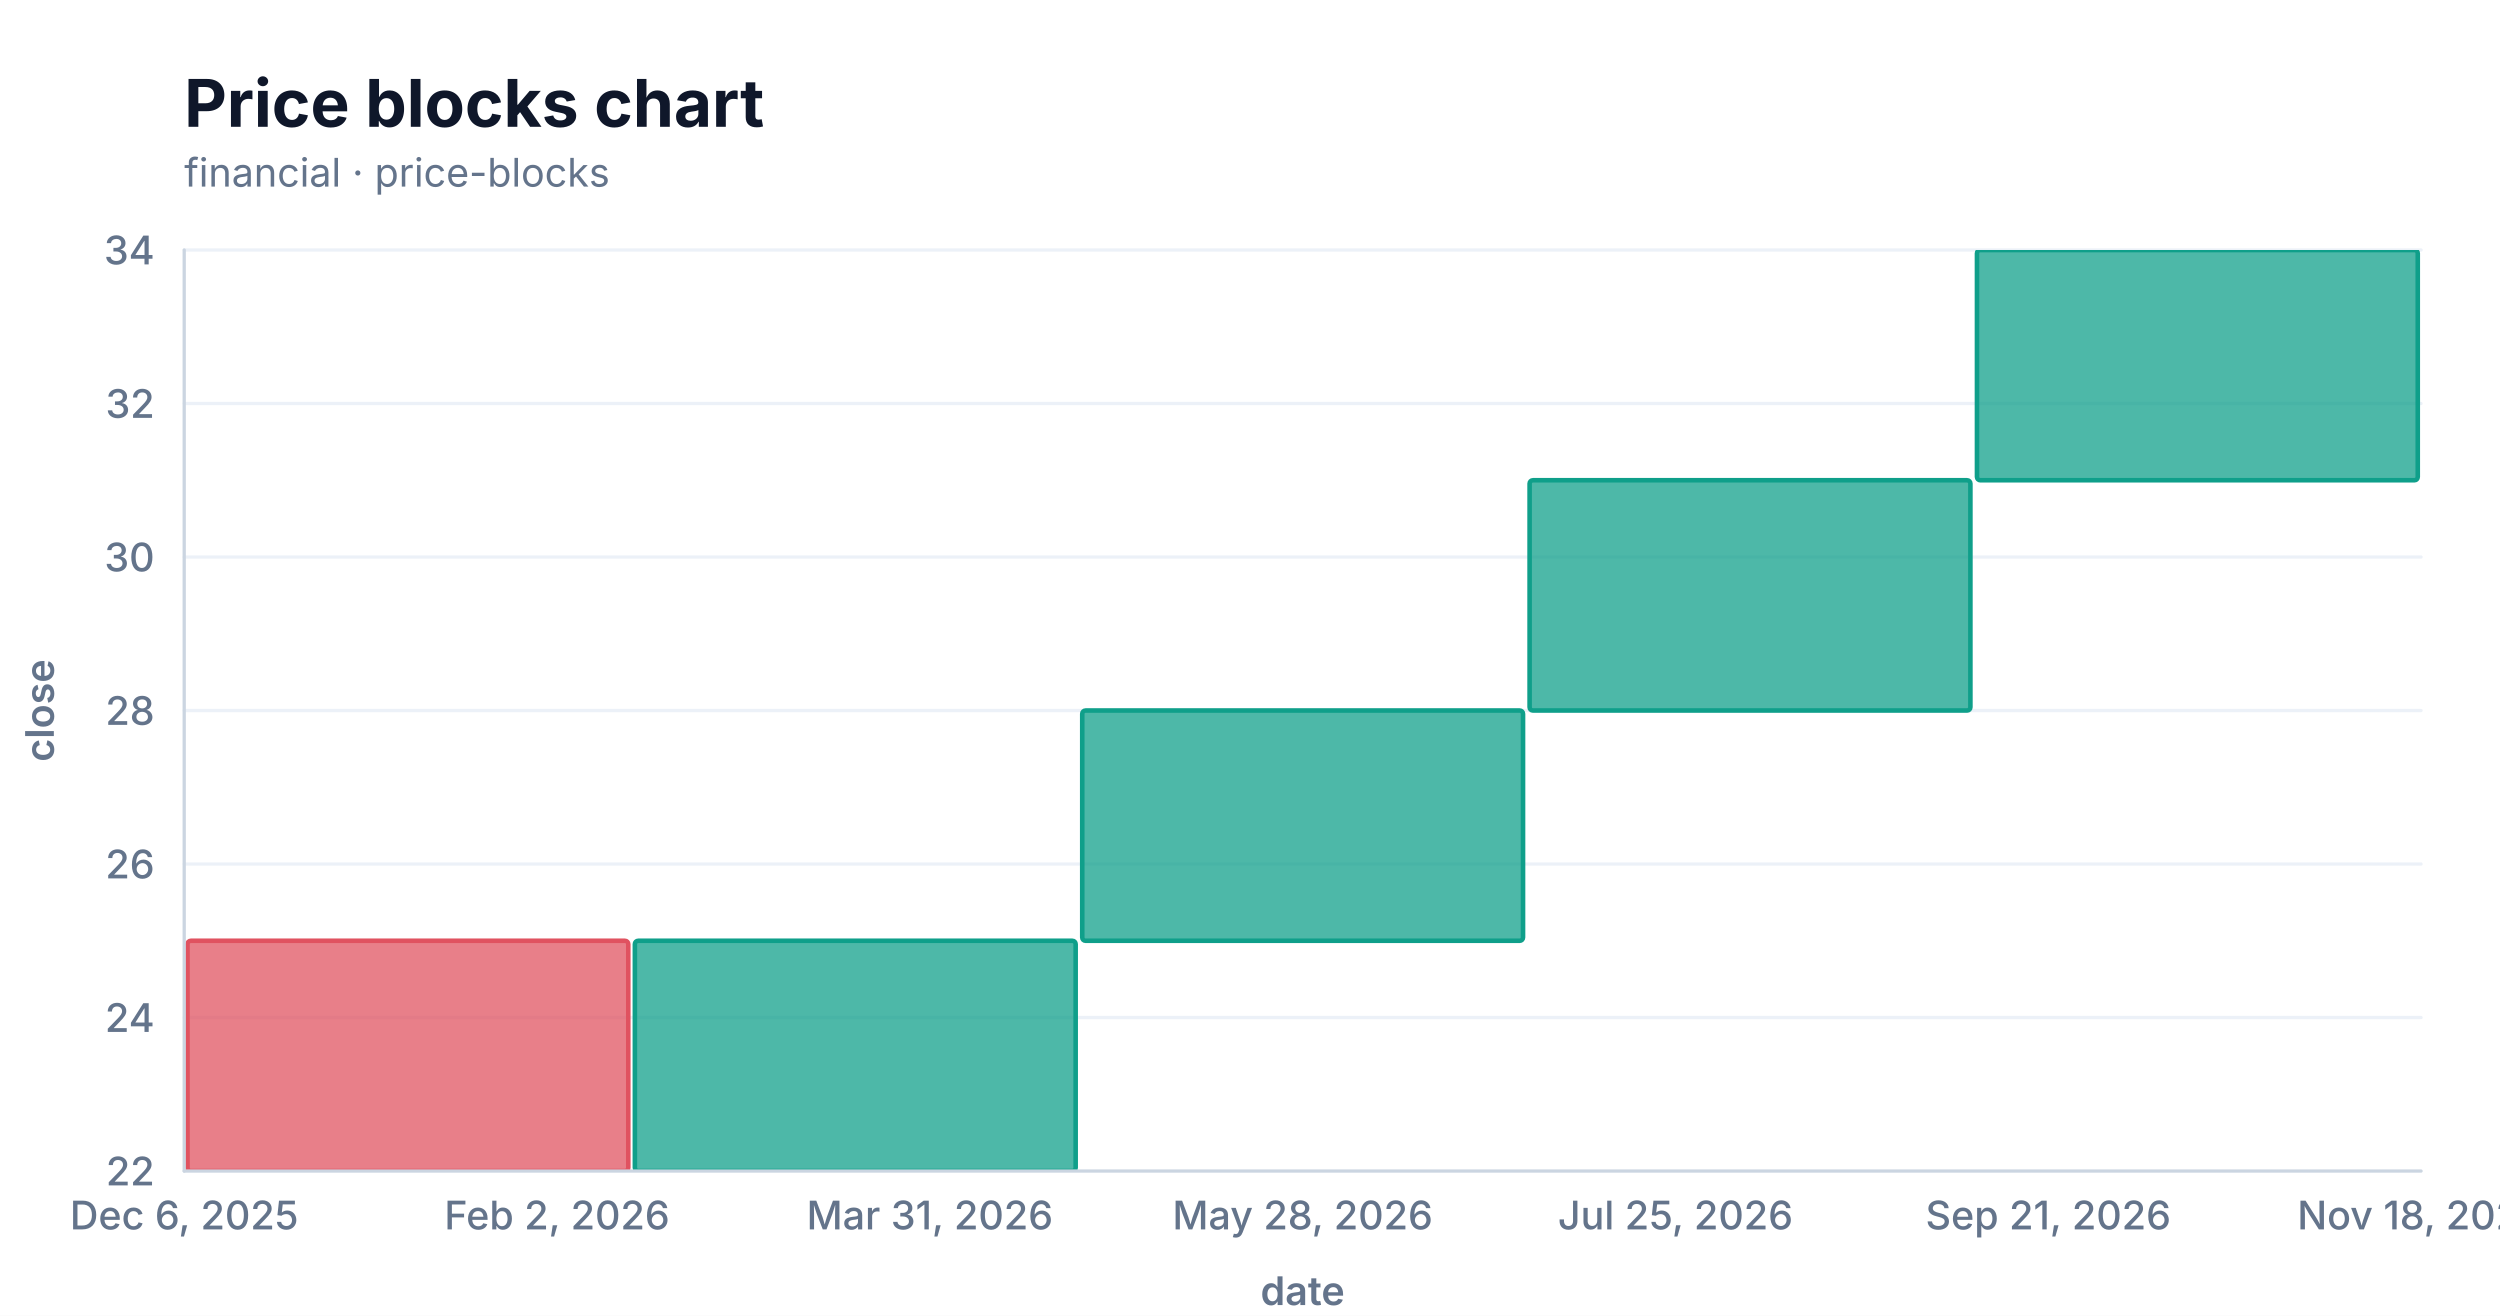
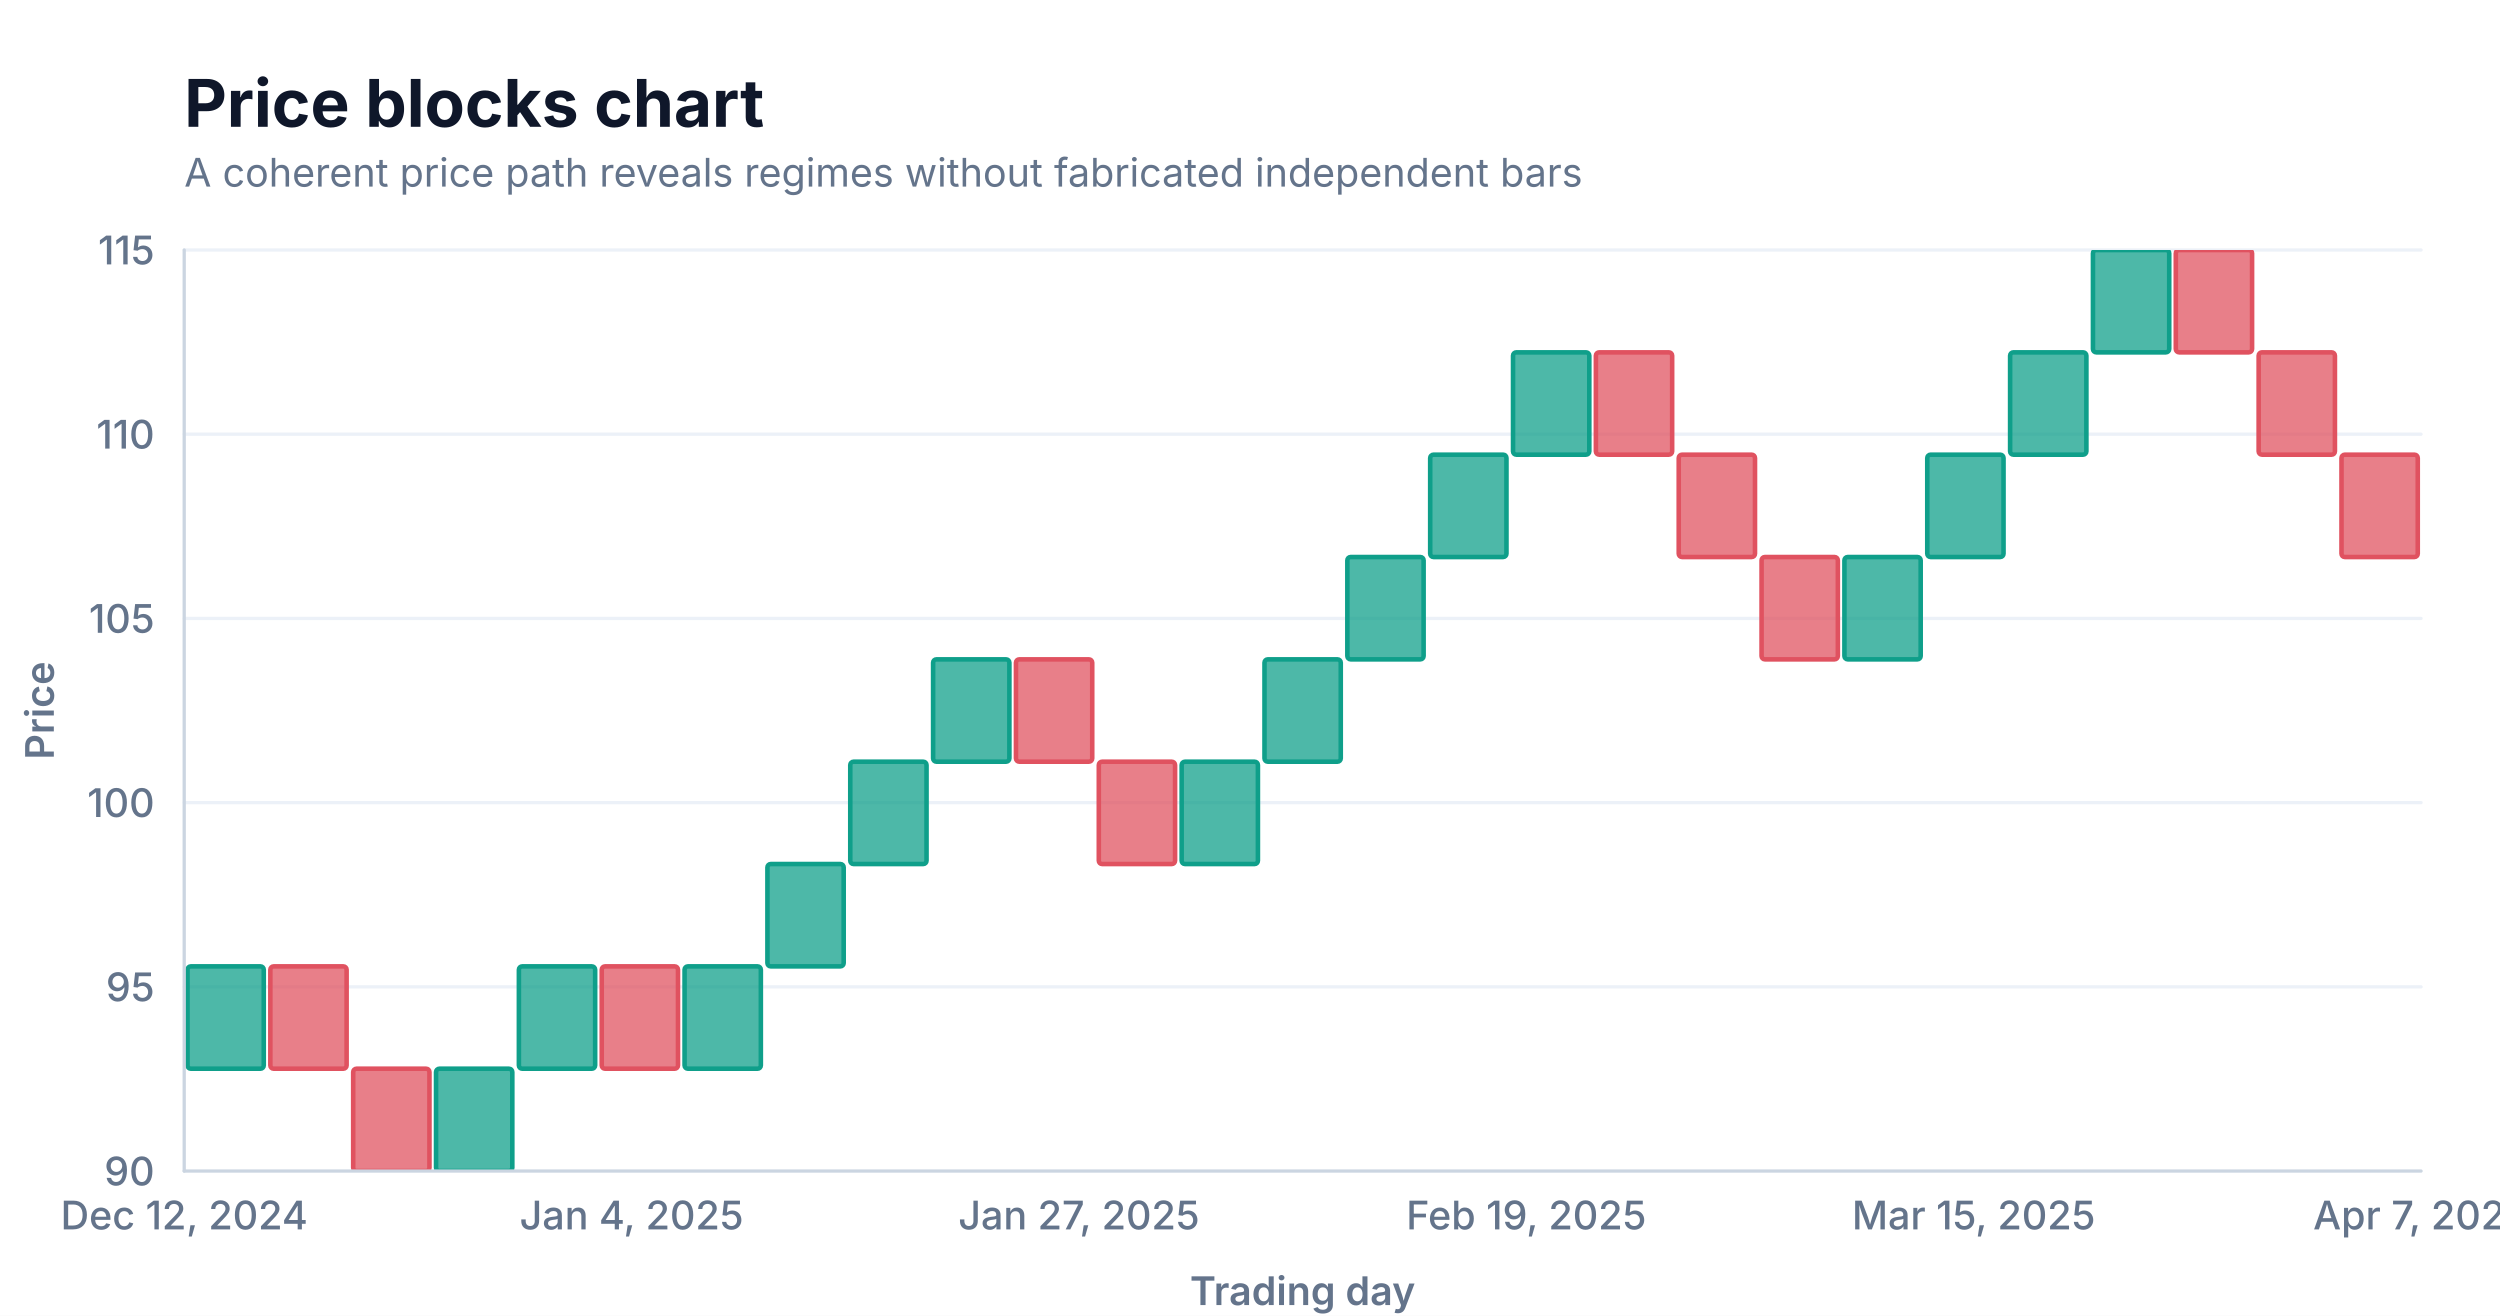
<svg xmlns="http://www.w3.org/2000/svg" width="760" height="400" viewBox="0 0 760 400" role="img" aria-labelledby="title description">
  <defs>
    <clipPath id="clip-1">
      <rect x="56" y="76" width="680" height="280" />
    </clipPath>
  </defs>
  <rect width="100%" height="100%" fill="#ffffff" />
  <g data-scene-node="scene:root">
-     <line data-scene-node="axis-y:grid:1" opacity="0.82" x1="56" y1="309.333" x2="736" y2="309.333" fill="none" stroke="#e8eef6" stroke-width="1" stroke-linecap="round" />
-     <line data-scene-node="axis-y:grid:2" opacity="0.82" x1="56" y1="262.667" x2="736" y2="262.667" fill="none" stroke="#e8eef6" stroke-width="1" stroke-linecap="round" />
-     <line data-scene-node="axis-y:grid:3" opacity="0.82" x1="56" y1="216" x2="736" y2="216" fill="none" stroke="#e8eef6" stroke-width="1" stroke-linecap="round" />
-     <line data-scene-node="axis-y:grid:4" opacity="0.82" x1="56" y1="169.333" x2="736" y2="169.333" fill="none" stroke="#e8eef6" stroke-width="1" stroke-linecap="round" />
-     <line data-scene-node="axis-y:grid:5" opacity="0.82" x1="56" y1="122.667" x2="736" y2="122.667" fill="none" stroke="#e8eef6" stroke-width="1" stroke-linecap="round" />
-     <line data-scene-node="axis-y:grid:6" opacity="0.82" x1="56" y1="76" x2="736" y2="76" fill="none" stroke="#e8eef6" stroke-width="1" stroke-linecap="round" />
+     <line data-scene-node="axis-y:grid:1" opacity="0.82" x1="56" y1="300" x2="736" y2="300" fill="none" stroke="#e8eef6" stroke-width="1" stroke-linecap="round" />
+     <line data-scene-node="axis-y:grid:2" opacity="0.82" x1="56" y1="244" x2="736" y2="244" fill="none" stroke="#e8eef6" stroke-width="1" stroke-linecap="round" />
+     <line data-scene-node="axis-y:grid:3" opacity="0.82" x1="56" y1="188" x2="736" y2="188" fill="none" stroke="#e8eef6" stroke-width="1" stroke-linecap="round" />
+     <line data-scene-node="axis-y:grid:4" opacity="0.82" x1="56" y1="132" x2="736" y2="132" fill="none" stroke="#e8eef6" stroke-width="1" stroke-linecap="round" />
+     <line data-scene-node="axis-y:grid:5" opacity="0.82" x1="56" y1="76" x2="736" y2="76" fill="none" stroke="#e8eef6" stroke-width="1" stroke-linecap="round" />
    <g data-scene-node="layer-0:group" clip-path="url(#clip-1)">
-       <rect data-scene-node="layer-0:renko:0" x="57" y="286" width="134" height="70" rx="1" fill="#e05260bd" stroke="#e05260" stroke-width="1.4" />
-       <rect data-scene-node="layer-0:renko:1" x="193" y="286" width="134" height="70" rx="1" fill="#0f9f8abd" stroke="#0f9f8a" stroke-width="1.4" />
-       <rect data-scene-node="layer-0:renko:2" x="329" y="216" width="134" height="70" rx="1" fill="#0f9f8abd" stroke="#0f9f8a" stroke-width="1.4" />
-       <rect data-scene-node="layer-0:renko:3" x="465" y="146" width="134" height="70" rx="1" fill="#0f9f8abd" stroke="#0f9f8a" stroke-width="1.4" />
-       <rect data-scene-node="layer-0:renko:4" x="601" y="76" width="134" height="70" rx="1" fill="#0f9f8abd" stroke="#0f9f8a" stroke-width="1.4" />
+       <rect data-scene-node="layer-0:renko:0" x="57" y="293.778" width="23.185" height="31.111" rx="1" fill="#0f9f8abd" stroke="#0f9f8a" stroke-width="1.4" />
+       <rect data-scene-node="layer-0:renko:1" x="82.185" y="293.778" width="23.185" height="31.111" rx="1" fill="#e05260bd" stroke="#e05260" stroke-width="1.4" />
+       <rect data-scene-node="layer-0:renko:2" x="107.37" y="324.889" width="23.185" height="31.111" rx="1" fill="#e05260bd" stroke="#e05260" stroke-width="1.4" />
+       <rect data-scene-node="layer-0:renko:3" x="132.556" y="324.889" width="23.185" height="31.111" rx="1" fill="#0f9f8abd" stroke="#0f9f8a" stroke-width="1.4" />
+       <rect data-scene-node="layer-0:renko:4" x="157.741" y="293.778" width="23.185" height="31.111" rx="1" fill="#0f9f8abd" stroke="#0f9f8a" stroke-width="1.4" />
+       <rect data-scene-node="layer-0:renko:5" x="182.926" y="293.778" width="23.185" height="31.111" rx="1" fill="#e05260bd" stroke="#e05260" stroke-width="1.4" />
+       <rect data-scene-node="layer-0:renko:6" x="208.111" y="293.778" width="23.185" height="31.111" rx="1" fill="#0f9f8abd" stroke="#0f9f8a" stroke-width="1.4" />
+       <rect data-scene-node="layer-0:renko:7" x="233.296" y="262.667" width="23.185" height="31.111" rx="1" fill="#0f9f8abd" stroke="#0f9f8a" stroke-width="1.4" />
+       <rect data-scene-node="layer-0:renko:8" x="258.481" y="231.556" width="23.185" height="31.111" rx="1" fill="#0f9f8abd" stroke="#0f9f8a" stroke-width="1.4" />
+       <rect data-scene-node="layer-0:renko:9" x="283.667" y="200.444" width="23.185" height="31.111" rx="1" fill="#0f9f8abd" stroke="#0f9f8a" stroke-width="1.4" />
+       <rect data-scene-node="layer-0:renko:10" x="308.852" y="200.444" width="23.185" height="31.111" rx="1" fill="#e05260bd" stroke="#e05260" stroke-width="1.4" />
+       <rect data-scene-node="layer-0:renko:11" x="334.037" y="231.556" width="23.185" height="31.111" rx="1" fill="#e05260bd" stroke="#e05260" stroke-width="1.4" />
+       <rect data-scene-node="layer-0:renko:12" x="359.222" y="231.556" width="23.185" height="31.111" rx="1" fill="#0f9f8abd" stroke="#0f9f8a" stroke-width="1.4" />
+       <rect data-scene-node="layer-0:renko:13" x="384.407" y="200.444" width="23.185" height="31.111" rx="1" fill="#0f9f8abd" stroke="#0f9f8a" stroke-width="1.4" />
+       <rect data-scene-node="layer-0:renko:14" x="409.593" y="169.333" width="23.185" height="31.111" rx="1" fill="#0f9f8abd" stroke="#0f9f8a" stroke-width="1.4" />
+       <rect data-scene-node="layer-0:renko:15" x="434.778" y="138.222" width="23.185" height="31.111" rx="1" fill="#0f9f8abd" stroke="#0f9f8a" stroke-width="1.4" />
+       <rect data-scene-node="layer-0:renko:16" x="459.963" y="107.111" width="23.185" height="31.111" rx="1" fill="#0f9f8abd" stroke="#0f9f8a" stroke-width="1.4" />
+       <rect data-scene-node="layer-0:renko:17" x="485.148" y="107.111" width="23.185" height="31.111" rx="1" fill="#e05260bd" stroke="#e05260" stroke-width="1.4" />
+       <rect data-scene-node="layer-0:renko:18" x="510.333" y="138.222" width="23.185" height="31.111" rx="1" fill="#e05260bd" stroke="#e05260" stroke-width="1.4" />
+       <rect data-scene-node="layer-0:renko:19" x="535.519" y="169.333" width="23.185" height="31.111" rx="1" fill="#e05260bd" stroke="#e05260" stroke-width="1.4" />
+       <rect data-scene-node="layer-0:renko:20" x="560.704" y="169.333" width="23.185" height="31.111" rx="1" fill="#0f9f8abd" stroke="#0f9f8a" stroke-width="1.4" />
+       <rect data-scene-node="layer-0:renko:21" x="585.889" y="138.222" width="23.185" height="31.111" rx="1" fill="#0f9f8abd" stroke="#0f9f8a" stroke-width="1.4" />
+       <rect data-scene-node="layer-0:renko:22" x="611.074" y="107.111" width="23.185" height="31.111" rx="1" fill="#0f9f8abd" stroke="#0f9f8a" stroke-width="1.4" />
+       <rect data-scene-node="layer-0:renko:23" x="636.259" y="76" width="23.185" height="31.111" rx="1" fill="#0f9f8abd" stroke="#0f9f8a" stroke-width="1.4" />
+       <rect data-scene-node="layer-0:renko:24" x="661.444" y="76" width="23.185" height="31.111" rx="1" fill="#e05260bd" stroke="#e05260" stroke-width="1.4" />
+       <rect data-scene-node="layer-0:renko:25" x="686.63" y="107.111" width="23.185" height="31.111" rx="1" fill="#e05260bd" stroke="#e05260" stroke-width="1.4" />
+       <rect data-scene-node="layer-0:renko:26" x="711.815" y="138.222" width="23.185" height="31.111" rx="1" fill="#e05260bd" stroke="#e05260" stroke-width="1.4" />
    </g>
    <line data-scene-node="axis-x:line" x1="56" y1="356" x2="736" y2="356" fill="none" stroke="#cbd5e1" stroke-width="1" stroke-linecap="round" />
    <line data-scene-node="axis-y:line" x1="56" y1="76" x2="56" y2="356" fill="none" stroke="#cbd5e1" stroke-width="1" stroke-linecap="round" />
-     <text data-scene-node="axis-x:label:0" x="56" y="365" fill="#64748b" font-family="Inter, ui-sans-serif, system-ui, -apple-system, BlinkMacSystemFont, &quot;Segoe UI&quot;, sans-serif" font-size="12" font-weight="500" text-anchor="middle" dominant-baseline="text-before-edge">Dec 6, 2025</text>
-     <text data-scene-node="axis-x:label:1" x="169.333" y="365" fill="#64748b" font-family="Inter, ui-sans-serif, system-ui, -apple-system, BlinkMacSystemFont, &quot;Segoe UI&quot;, sans-serif" font-size="12" font-weight="500" text-anchor="middle" dominant-baseline="text-before-edge">Feb 2, 2026</text>
-     <text data-scene-node="axis-x:label:2" x="282.667" y="365" fill="#64748b" font-family="Inter, ui-sans-serif, system-ui, -apple-system, BlinkMacSystemFont, &quot;Segoe UI&quot;, sans-serif" font-size="12" font-weight="500" text-anchor="middle" dominant-baseline="text-before-edge">Mar 31, 2026</text>
-     <text data-scene-node="axis-x:label:3" x="396" y="365" fill="#64748b" font-family="Inter, ui-sans-serif, system-ui, -apple-system, BlinkMacSystemFont, &quot;Segoe UI&quot;, sans-serif" font-size="12" font-weight="500" text-anchor="middle" dominant-baseline="text-before-edge">May 28, 2026</text>
-     <text data-scene-node="axis-x:label:4" x="509.333" y="365" fill="#64748b" font-family="Inter, ui-sans-serif, system-ui, -apple-system, BlinkMacSystemFont, &quot;Segoe UI&quot;, sans-serif" font-size="12" font-weight="500" text-anchor="middle" dominant-baseline="text-before-edge">Jul 25, 2026</text>
-     <text data-scene-node="axis-x:label:5" x="622.667" y="365" fill="#64748b" font-family="Inter, ui-sans-serif, system-ui, -apple-system, BlinkMacSystemFont, &quot;Segoe UI&quot;, sans-serif" font-size="12" font-weight="500" text-anchor="middle" dominant-baseline="text-before-edge">Sep 21, 2026</text>
-     <text data-scene-node="axis-x:label:6" x="736" y="365" fill="#64748b" font-family="Inter, ui-sans-serif, system-ui, -apple-system, BlinkMacSystemFont, &quot;Segoe UI&quot;, sans-serif" font-size="12" font-weight="500" text-anchor="middle" dominant-baseline="text-before-edge">Nov 18, 2026</text>
-     <text data-scene-node="axis-x:title" x="396" y="388" fill="#64748b" font-family="Inter, ui-sans-serif, system-ui, -apple-system, BlinkMacSystemFont, &quot;Segoe UI&quot;, sans-serif" font-size="12" font-weight="600" text-anchor="middle" dominant-baseline="text-before-edge">date</text>
-     <text data-scene-node="axis-y:label:0" x="47" y="356" fill="#64748b" font-family="Inter, ui-sans-serif, system-ui, -apple-system, BlinkMacSystemFont, &quot;Segoe UI&quot;, sans-serif" font-size="12" font-weight="500" text-anchor="end" dominant-baseline="central">22</text>
-     <text data-scene-node="axis-y:label:1" x="47" y="309.333" fill="#64748b" font-family="Inter, ui-sans-serif, system-ui, -apple-system, BlinkMacSystemFont, &quot;Segoe UI&quot;, sans-serif" font-size="12" font-weight="500" text-anchor="end" dominant-baseline="central">24</text>
-     <text data-scene-node="axis-y:label:2" x="47" y="262.667" fill="#64748b" font-family="Inter, ui-sans-serif, system-ui, -apple-system, BlinkMacSystemFont, &quot;Segoe UI&quot;, sans-serif" font-size="12" font-weight="500" text-anchor="end" dominant-baseline="central">26</text>
-     <text data-scene-node="axis-y:label:3" x="47" y="216" fill="#64748b" font-family="Inter, ui-sans-serif, system-ui, -apple-system, BlinkMacSystemFont, &quot;Segoe UI&quot;, sans-serif" font-size="12" font-weight="500" text-anchor="end" dominant-baseline="central">28</text>
-     <text data-scene-node="axis-y:label:4" x="47" y="169.333" fill="#64748b" font-family="Inter, ui-sans-serif, system-ui, -apple-system, BlinkMacSystemFont, &quot;Segoe UI&quot;, sans-serif" font-size="12" font-weight="500" text-anchor="end" dominant-baseline="central">30</text>
-     <text data-scene-node="axis-y:label:5" x="47" y="122.667" fill="#64748b" font-family="Inter, ui-sans-serif, system-ui, -apple-system, BlinkMacSystemFont, &quot;Segoe UI&quot;, sans-serif" font-size="12" font-weight="500" text-anchor="end" dominant-baseline="central">32</text>
-     <text data-scene-node="axis-y:label:6" x="47" y="76" fill="#64748b" font-family="Inter, ui-sans-serif, system-ui, -apple-system, BlinkMacSystemFont, &quot;Segoe UI&quot;, sans-serif" font-size="12" font-weight="500" text-anchor="end" dominant-baseline="central">34</text>
-     <text data-scene-node="axis-y:title" x="12" y="216" fill="#64748b" font-family="Inter, ui-sans-serif, system-ui, -apple-system, BlinkMacSystemFont, &quot;Segoe UI&quot;, sans-serif" font-size="12" font-weight="600" text-anchor="middle" dominant-baseline="central" transform="rotate(-90 12 216)">close</text>
+     <text data-scene-node="axis-x:label:0" x="56" y="365" fill="#64748b" font-family="Inter, ui-sans-serif, system-ui, -apple-system, BlinkMacSystemFont, &quot;Segoe UI&quot;, sans-serif" font-size="12" font-weight="500" text-anchor="middle" dominant-baseline="text-before-edge">Dec 12, 2024</text>
+     <text data-scene-node="axis-x:label:1" x="192" y="365" fill="#64748b" font-family="Inter, ui-sans-serif, system-ui, -apple-system, BlinkMacSystemFont, &quot;Segoe UI&quot;, sans-serif" font-size="12" font-weight="500" text-anchor="middle" dominant-baseline="text-before-edge">Jan 4, 2025</text>
+     <text data-scene-node="axis-x:label:2" x="328" y="365" fill="#64748b" font-family="Inter, ui-sans-serif, system-ui, -apple-system, BlinkMacSystemFont, &quot;Segoe UI&quot;, sans-serif" font-size="12" font-weight="500" text-anchor="middle" dominant-baseline="text-before-edge">Jan 27, 2025</text>
+     <text data-scene-node="axis-x:label:3" x="464" y="365" fill="#64748b" font-family="Inter, ui-sans-serif, system-ui, -apple-system, BlinkMacSystemFont, &quot;Segoe UI&quot;, sans-serif" font-size="12" font-weight="500" text-anchor="middle" dominant-baseline="text-before-edge">Feb 19, 2025</text>
+     <text data-scene-node="axis-x:label:4" x="600" y="365" fill="#64748b" font-family="Inter, ui-sans-serif, system-ui, -apple-system, BlinkMacSystemFont, &quot;Segoe UI&quot;, sans-serif" font-size="12" font-weight="500" text-anchor="middle" dominant-baseline="text-before-edge">Mar 15, 2025</text>
+     <text data-scene-node="axis-x:label:5" x="736" y="365" fill="#64748b" font-family="Inter, ui-sans-serif, system-ui, -apple-system, BlinkMacSystemFont, &quot;Segoe UI&quot;, sans-serif" font-size="12" font-weight="500" text-anchor="middle" dominant-baseline="text-before-edge">Apr 7, 2025</text>
+     <text data-scene-node="axis-x:title" x="396" y="388" fill="#64748b" font-family="Inter, ui-sans-serif, system-ui, -apple-system, BlinkMacSystemFont, &quot;Segoe UI&quot;, sans-serif" font-size="12" font-weight="600" text-anchor="middle" dominant-baseline="text-before-edge">Trading day</text>
+     <text data-scene-node="axis-y:label:0" x="47" y="356" fill="#64748b" font-family="Inter, ui-sans-serif, system-ui, -apple-system, BlinkMacSystemFont, &quot;Segoe UI&quot;, sans-serif" font-size="12" font-weight="500" text-anchor="end" dominant-baseline="central">90</text>
+     <text data-scene-node="axis-y:label:1" x="47" y="300" fill="#64748b" font-family="Inter, ui-sans-serif, system-ui, -apple-system, BlinkMacSystemFont, &quot;Segoe UI&quot;, sans-serif" font-size="12" font-weight="500" text-anchor="end" dominant-baseline="central">95</text>
+     <text data-scene-node="axis-y:label:2" x="47" y="244" fill="#64748b" font-family="Inter, ui-sans-serif, system-ui, -apple-system, BlinkMacSystemFont, &quot;Segoe UI&quot;, sans-serif" font-size="12" font-weight="500" text-anchor="end" dominant-baseline="central">100</text>
+     <text data-scene-node="axis-y:label:3" x="47" y="188" fill="#64748b" font-family="Inter, ui-sans-serif, system-ui, -apple-system, BlinkMacSystemFont, &quot;Segoe UI&quot;, sans-serif" font-size="12" font-weight="500" text-anchor="end" dominant-baseline="central">105</text>
+     <text data-scene-node="axis-y:label:4" x="47" y="132" fill="#64748b" font-family="Inter, ui-sans-serif, system-ui, -apple-system, BlinkMacSystemFont, &quot;Segoe UI&quot;, sans-serif" font-size="12" font-weight="500" text-anchor="end" dominant-baseline="central">110</text>
+     <text data-scene-node="axis-y:label:5" x="47" y="76" fill="#64748b" font-family="Inter, ui-sans-serif, system-ui, -apple-system, BlinkMacSystemFont, &quot;Segoe UI&quot;, sans-serif" font-size="12" font-weight="500" text-anchor="end" dominant-baseline="central">115</text>
+     <text data-scene-node="axis-y:title" x="12" y="216" fill="#64748b" font-family="Inter, ui-sans-serif, system-ui, -apple-system, BlinkMacSystemFont, &quot;Segoe UI&quot;, sans-serif" font-size="12" font-weight="600" text-anchor="middle" dominant-baseline="central" transform="rotate(-90 12 216)">Price</text>
    <text data-scene-node="chart:title" x="56" y="24" fill="#0f172a" font-family="Inter, ui-sans-serif, system-ui, -apple-system, BlinkMacSystemFont, &quot;Segoe UI&quot;, sans-serif" font-size="20" font-weight="700" text-anchor="start" dominant-baseline="text-before-edge">Price blocks chart</text>
-     <text data-scene-node="chart:subtitle" x="56" y="48" fill="#64748b" font-family="Inter, ui-sans-serif, system-ui, -apple-system, BlinkMacSystemFont, &quot;Segoe UI&quot;, sans-serif" font-size="12" font-weight="400" text-anchor="start" dominant-baseline="text-before-edge">financial · price-blocks</text>
+     <text data-scene-node="chart:subtitle" x="56" y="48" fill="#64748b" font-family="Inter, ui-sans-serif, system-ui, -apple-system, BlinkMacSystemFont, &quot;Segoe UI&quot;, sans-serif" font-size="12" font-weight="400" text-anchor="start" dominant-baseline="text-before-edge">A coherent price path reveals regimes without fabricated independent bars</text>
  </g>
</svg>
